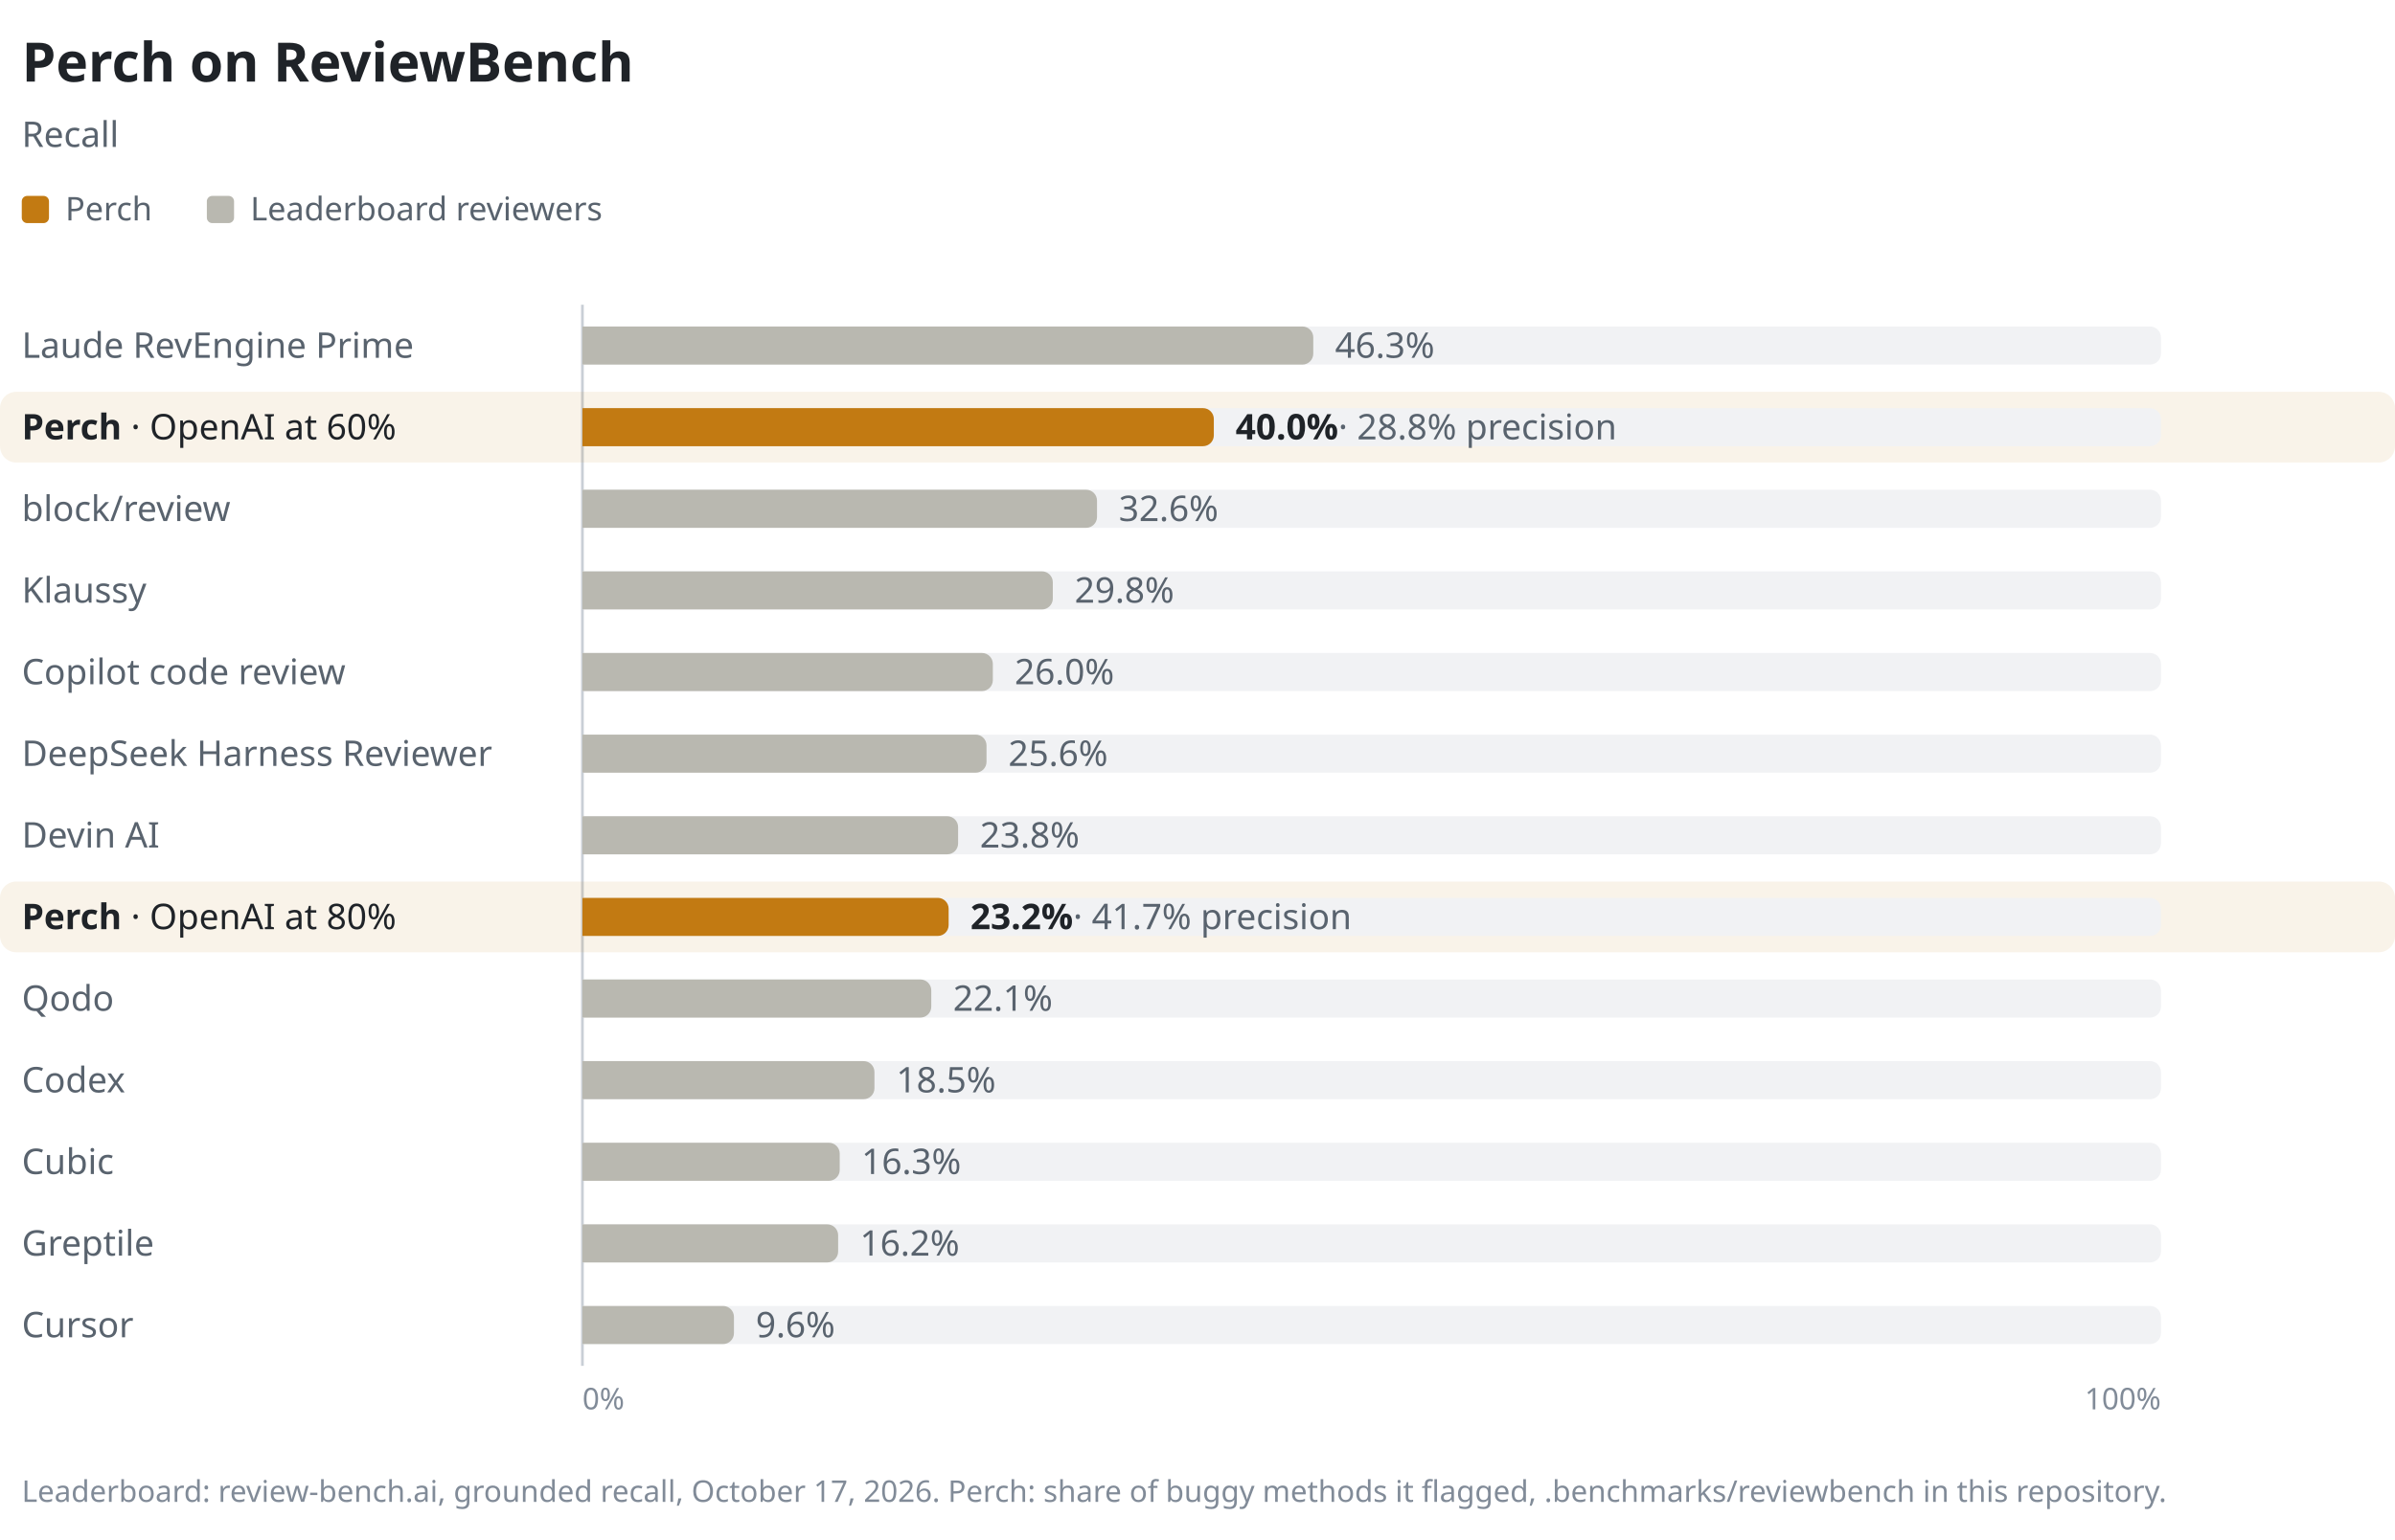
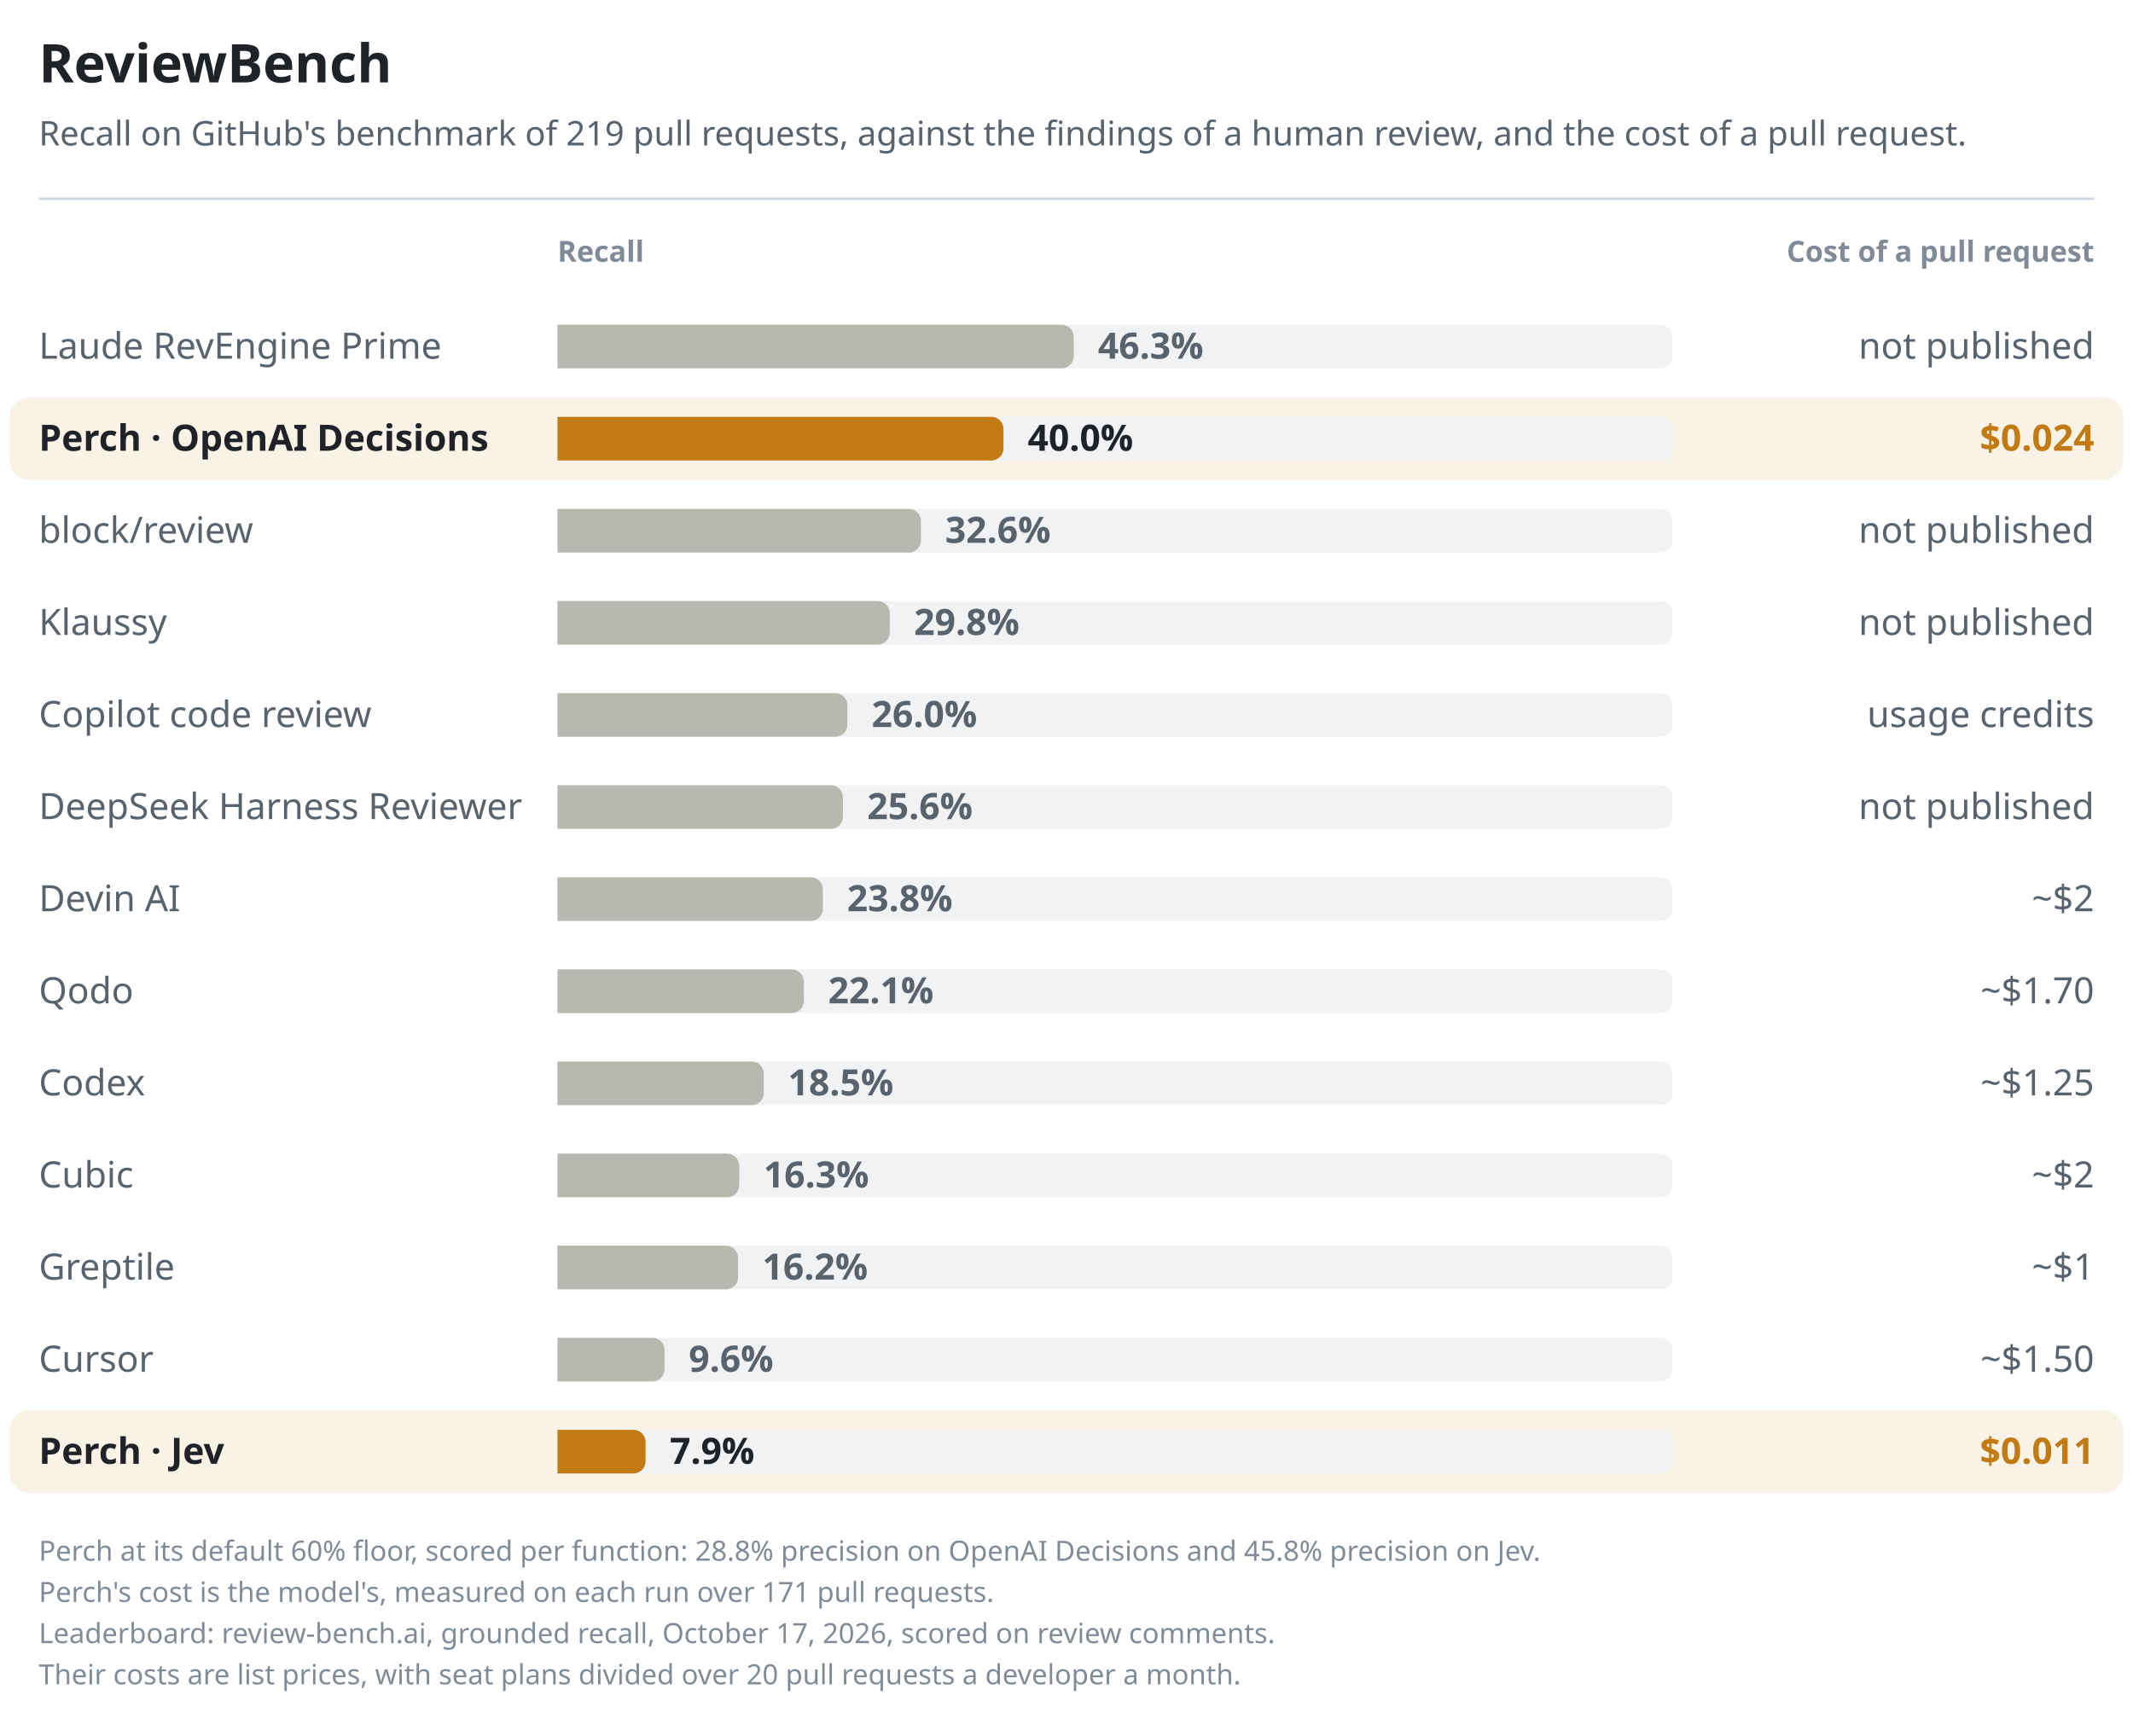
- <svg xmlns="http://www.w3.org/2000/svg" width="880" height="566" viewBox="0 0 880 566" role="img" aria-labelledby="title desc">
+ <svg xmlns="http://www.w3.org/2000/svg" width="880" height="716" viewBox="0 0 880 716" role="img" aria-labelledby="title desc">
  <style>text{font-family:-apple-system, BlinkMacSystemFont, 'Segoe UI', 'Noto Sans', Helvetica, Arial, sans-serif}.n{font-variant-numeric:tabular-nums}</style>
-   <text x="8" y="30" font-size="20" font-weight="600" fill="#1f2328">Perch on ReviewBench</text>
-   <text x="8" y="54" font-size="13" fill="#59636e">Recall</text>
-   <rect x="8" y="72" width="10" height="10" rx="2" fill="#c27a12" />
-   <text x="24" y="81" font-size="12" fill="#59636e">Perch</text>
-   <rect x="76" y="72" width="10" height="10" rx="2" fill="#b9b8b0" />
-   <text x="92" y="81" font-size="12" fill="#59636e">Leaderboard reviewers</text>
-   <line x1="214" y1="112" x2="214" y2="502" stroke="#c9cfd6" stroke-width="1" />
-   <text class="n" x="214" y="518" font-size="11" fill="#818b98">0%</text>
-   <text class="n" x="794" y="518" font-size="11" text-anchor="end" fill="#818b98">100%</text>
-   <text x="8" y="131.5" font-size="13" fill="#59636e">Laude RevEngine Prime</text>
-   <path d="M214,120h576a4,4 0 0 1 4,4v6a4,4 0 0 1 -4,4h-576z" fill="#f1f2f4" />
-   <path d="M214,120h264.54a4,4 0 0 1 4,4v6a4,4 0 0 1 -4,4h-264.54z" fill="#b9b8b0" />
-   <text class="n" x="490.54" y="131.5" font-size="13" fill="#59636e">46.3%</text>
-   <rect x="0" y="144" width="880" height="26" rx="6" fill="#c27a12" fill-opacity="0.09" />
-   <text x="8" y="161.5" font-size="13" fill="#1f2328">
-     <tspan font-weight="600">Perch</tspan> · OpenAI at 60%</text>
-   <path d="M214,150h576a4,4 0 0 1 4,4v6a4,4 0 0 1 -4,4h-576z" fill="#f1f2f4" />
-   <path d="M214,150h228a4,4 0 0 1 4,4v6a4,4 0 0 1 -4,4h-228z" fill="#c27a12" />
-   <text class="n" x="454" y="161.5" font-size="13" font-weight="600" fill="#1f2328">40.0%<tspan font-weight="400" fill="#59636e"> · 28.8% precision</tspan>
-   </text>
-   <text x="8" y="191.5" font-size="13" fill="#59636e">block/review</text>
-   <path d="M214,180h576a4,4 0 0 1 4,4v6a4,4 0 0 1 -4,4h-576z" fill="#f1f2f4" />
-   <path d="M214,180h185.08a4,4 0 0 1 4,4v6a4,4 0 0 1 -4,4h-185.08z" fill="#b9b8b0" />
-   <text class="n" x="411.08" y="191.5" font-size="13" fill="#59636e">32.6%</text>
-   <text x="8" y="221.5" font-size="13" fill="#59636e">Klaussy</text>
-   <path d="M214,210h576a4,4 0 0 1 4,4v6a4,4 0 0 1 -4,4h-576z" fill="#f1f2f4" />
-   <path d="M214,210h168.84a4,4 0 0 1 4,4v6a4,4 0 0 1 -4,4h-168.84z" fill="#b9b8b0" />
-   <text class="n" x="394.84" y="221.5" font-size="13" fill="#59636e">29.8%</text>
-   <text x="8" y="251.5" font-size="13" fill="#59636e">Copilot code review</text>
-   <path d="M214,240h576a4,4 0 0 1 4,4v6a4,4 0 0 1 -4,4h-576z" fill="#f1f2f4" />
-   <path d="M214,240h146.8a4,4 0 0 1 4,4v6a4,4 0 0 1 -4,4h-146.8z" fill="#b9b8b0" />
-   <text class="n" x="372.8" y="251.5" font-size="13" fill="#59636e">26.0%</text>
-   <text x="8" y="281.5" font-size="13" fill="#59636e">DeepSeek Harness Reviewer</text>
-   <path d="M214,270h576a4,4 0 0 1 4,4v6a4,4 0 0 1 -4,4h-576z" fill="#f1f2f4" />
-   <path d="M214,270h144.48a4,4 0 0 1 4,4v6a4,4 0 0 1 -4,4h-144.48z" fill="#b9b8b0" />
-   <text class="n" x="370.48" y="281.5" font-size="13" fill="#59636e">25.6%</text>
-   <text x="8" y="311.5" font-size="13" fill="#59636e">Devin AI</text>
-   <path d="M214,300h576a4,4 0 0 1 4,4v6a4,4 0 0 1 -4,4h-576z" fill="#f1f2f4" />
-   <path d="M214,300h134.04a4,4 0 0 1 4,4v6a4,4 0 0 1 -4,4h-134.04z" fill="#b9b8b0" />
-   <text class="n" x="360.04" y="311.5" font-size="13" fill="#59636e">23.8%</text>
-   <rect x="0" y="324" width="880" height="26" rx="6" fill="#c27a12" fill-opacity="0.09" />
-   <text x="8" y="341.5" font-size="13" fill="#1f2328">
-     <tspan font-weight="600">Perch</tspan> · OpenAI at 80%</text>
-   <path d="M214,330h576a4,4 0 0 1 4,4v6a4,4 0 0 1 -4,4h-576z" fill="#f1f2f4" />
-   <path d="M214,330h130.56a4,4 0 0 1 4,4v6a4,4 0 0 1 -4,4h-130.56z" fill="#c27a12" />
-   <text class="n" x="356.56" y="341.5" font-size="13" font-weight="600" fill="#1f2328">23.2%<tspan font-weight="400" fill="#59636e"> · 41.7% precision</tspan>
-   </text>
-   <text x="8" y="371.5" font-size="13" fill="#59636e">Qodo</text>
-   <path d="M214,360h576a4,4 0 0 1 4,4v6a4,4 0 0 1 -4,4h-576z" fill="#f1f2f4" />
-   <path d="M214,360h124.18a4,4 0 0 1 4,4v6a4,4 0 0 1 -4,4h-124.18z" fill="#b9b8b0" />
-   <text class="n" x="350.18" y="371.5" font-size="13" fill="#59636e">22.1%</text>
-   <text x="8" y="401.5" font-size="13" fill="#59636e">Codex</text>
-   <path d="M214,390h576a4,4 0 0 1 4,4v6a4,4 0 0 1 -4,4h-576z" fill="#f1f2f4" />
-   <path d="M214,390h103.3a4,4 0 0 1 4,4v6a4,4 0 0 1 -4,4h-103.3z" fill="#b9b8b0" />
-   <text class="n" x="329.3" y="401.5" font-size="13" fill="#59636e">18.5%</text>
-   <text x="8" y="431.5" font-size="13" fill="#59636e">Cubic</text>
-   <path d="M214,420h576a4,4 0 0 1 4,4v6a4,4 0 0 1 -4,4h-576z" fill="#f1f2f4" />
-   <path d="M214,420h90.54a4,4 0 0 1 4,4v6a4,4 0 0 1 -4,4h-90.54z" fill="#b9b8b0" />
-   <text class="n" x="316.54" y="431.5" font-size="13" fill="#59636e">16.3%</text>
-   <text x="8" y="461.5" font-size="13" fill="#59636e">Greptile</text>
-   <path d="M214,450h576a4,4 0 0 1 4,4v6a4,4 0 0 1 -4,4h-576z" fill="#f1f2f4" />
-   <path d="M214,450h89.96a4,4 0 0 1 4,4v6a4,4 0 0 1 -4,4h-89.96z" fill="#b9b8b0" />
-   <text class="n" x="315.96" y="461.5" font-size="13" fill="#59636e">16.2%</text>
-   <text x="8" y="491.5" font-size="13" fill="#59636e">Cursor</text>
-   <path d="M214,480h576a4,4 0 0 1 4,4v6a4,4 0 0 1 -4,4h-576z" fill="#f1f2f4" />
-   <path d="M214,480h51.68a4,4 0 0 1 4,4v6a4,4 0 0 1 -4,4h-51.68z" fill="#b9b8b0" />
-   <text class="n" x="277.68" y="491.5" font-size="13" fill="#59636e">9.6%</text>
-   <text x="8" y="552" font-size="11" fill="#818b98">Leaderboard: review-bench.ai, grounded recall, October 17, 2026. Perch: share of buggy methods it flagged, .benchmarks/reviewbench in this repository.</text>
+   <text x="16" y="34" font-size="22" font-weight="700" fill="#1f2328">ReviewBench</text>
+   <text x="16" y="60" font-size="14" fill="#59636e">Recall on GitHub's benchmark of 219 pull requests, against the findings of a human review, and the cost of a pull request.</text>
+   <line x1="16" y1="82" x2="864" y2="82" stroke="#d1d9e0" stroke-width="1" />
+   <text x="230" y="108" font-size="12" font-weight="600" fill="#818b98">Recall</text>
+   <text x="864" y="108" font-size="12" font-weight="600" text-anchor="end" fill="#818b98">Cost of a pull request</text>
+   <text x="16" y="148" font-size="15" fill="#59636e">Laude RevEngine Prime</text>
+   <path d="M230,134h455a5,5 0 0 1 5,5v8a5,5 0 0 1 -5,5h-455z" fill="#f1f2f4" />
+   <path d="M230,134h207.98a5,5 0 0 1 5,5v8a5,5 0 0 1 -5,5h-207.98z" fill="#b9b8b0" />
+   <text class="n" x="452.98" y="148" font-size="15" font-weight="600" fill="#59636e">46.3%</text>
+   <text class="n" x="864" y="148" font-size="15" text-anchor="end" font-weight="400" fill="#59636e">not published</text>
+   <rect x="4" y="164" width="872" height="34" rx="8" fill="#c27a12" fill-opacity="0.1" />
+   <text x="16" y="186" font-size="15" font-weight="700" fill="#1f2328">Perch · OpenAI Decisions</text>
+   <path d="M230,172h455a5,5 0 0 1 5,5v8a5,5 0 0 1 -5,5h-455z" fill="#f1f2f4" />
+   <path d="M230,172h179a5,5 0 0 1 5,5v8a5,5 0 0 1 -5,5h-179z" fill="#c27a12" />
+   <text class="n" x="424" y="186" font-size="15" font-weight="700" fill="#1f2328">40.0%</text>
+   <text class="n" x="864" y="186" font-size="15" text-anchor="end" font-weight="700" fill="#c27a12">$0.024</text>
+   <text x="16" y="224" font-size="15" fill="#59636e">block/review</text>
+   <path d="M230,210h455a5,5 0 0 1 5,5v8a5,5 0 0 1 -5,5h-455z" fill="#f1f2f4" />
+   <path d="M230,210h144.96a5,5 0 0 1 5,5v8a5,5 0 0 1 -5,5h-144.96z" fill="#b9b8b0" />
+   <text class="n" x="389.96" y="224" font-size="15" font-weight="600" fill="#59636e">32.6%</text>
+   <text class="n" x="864" y="224" font-size="15" text-anchor="end" font-weight="400" fill="#59636e">not published</text>
+   <text x="16" y="262" font-size="15" fill="#59636e">Klaussy</text>
+   <path d="M230,248h455a5,5 0 0 1 5,5v8a5,5 0 0 1 -5,5h-455z" fill="#f1f2f4" />
+   <path d="M230,248h132.08a5,5 0 0 1 5,5v8a5,5 0 0 1 -5,5h-132.08z" fill="#b9b8b0" />
+   <text class="n" x="377.08" y="262" font-size="15" font-weight="600" fill="#59636e">29.8%</text>
+   <text class="n" x="864" y="262" font-size="15" text-anchor="end" font-weight="400" fill="#59636e">not published</text>
+   <text x="16" y="300" font-size="15" fill="#59636e">Copilot code review</text>
+   <path d="M230,286h455a5,5 0 0 1 5,5v8a5,5 0 0 1 -5,5h-455z" fill="#f1f2f4" />
+   <path d="M230,286h114.6a5,5 0 0 1 5,5v8a5,5 0 0 1 -5,5h-114.6z" fill="#b9b8b0" />
+   <text class="n" x="359.6" y="300" font-size="15" font-weight="600" fill="#59636e">26.0%</text>
+   <text class="n" x="864" y="300" font-size="15" text-anchor="end" font-weight="400" fill="#59636e">usage credits</text>
+   <text x="16" y="338" font-size="15" fill="#59636e">DeepSeek Harness Reviewer</text>
+   <path d="M230,324h455a5,5 0 0 1 5,5v8a5,5 0 0 1 -5,5h-455z" fill="#f1f2f4" />
+   <path d="M230,324h112.76a5,5 0 0 1 5,5v8a5,5 0 0 1 -5,5h-112.76z" fill="#b9b8b0" />
+   <text class="n" x="357.76" y="338" font-size="15" font-weight="600" fill="#59636e">25.6%</text>
+   <text class="n" x="864" y="338" font-size="15" text-anchor="end" font-weight="400" fill="#59636e">not published</text>
+   <text x="16" y="376" font-size="15" fill="#59636e">Devin AI</text>
+   <path d="M230,362h455a5,5 0 0 1 5,5v8a5,5 0 0 1 -5,5h-455z" fill="#f1f2f4" />
+   <path d="M230,362h104.48a5,5 0 0 1 5,5v8a5,5 0 0 1 -5,5h-104.48z" fill="#b9b8b0" />
+   <text class="n" x="349.48" y="376" font-size="15" font-weight="600" fill="#59636e">23.8%</text>
+   <text class="n" x="864" y="376" font-size="15" text-anchor="end" font-weight="400" fill="#59636e">~$2</text>
+   <text x="16" y="414" font-size="15" fill="#59636e">Qodo</text>
+   <path d="M230,400h455a5,5 0 0 1 5,5v8a5,5 0 0 1 -5,5h-455z" fill="#f1f2f4" />
+   <path d="M230,400h96.66a5,5 0 0 1 5,5v8a5,5 0 0 1 -5,5h-96.66z" fill="#b9b8b0" />
+   <text class="n" x="341.66" y="414" font-size="15" font-weight="600" fill="#59636e">22.1%</text>
+   <text class="n" x="864" y="414" font-size="15" text-anchor="end" font-weight="400" fill="#59636e">~$1.70</text>
+   <text x="16" y="452" font-size="15" fill="#59636e">Codex</text>
+   <path d="M230,438h455a5,5 0 0 1 5,5v8a5,5 0 0 1 -5,5h-455z" fill="#f1f2f4" />
+   <path d="M230,438h80.1a5,5 0 0 1 5,5v8a5,5 0 0 1 -5,5h-80.1z" fill="#b9b8b0" />
+   <text class="n" x="325.1" y="452" font-size="15" font-weight="600" fill="#59636e">18.5%</text>
+   <text class="n" x="864" y="452" font-size="15" text-anchor="end" font-weight="400" fill="#59636e">~$1.25</text>
+   <text x="16" y="490" font-size="15" fill="#59636e">Cubic</text>
+   <path d="M230,476h455a5,5 0 0 1 5,5v8a5,5 0 0 1 -5,5h-455z" fill="#f1f2f4" />
+   <path d="M230,476h69.98a5,5 0 0 1 5,5v8a5,5 0 0 1 -5,5h-69.98z" fill="#b9b8b0" />
+   <text class="n" x="314.98" y="490" font-size="15" font-weight="600" fill="#59636e">16.3%</text>
+   <text class="n" x="864" y="490" font-size="15" text-anchor="end" font-weight="400" fill="#59636e">~$2</text>
+   <text x="16" y="528" font-size="15" fill="#59636e">Greptile</text>
+   <path d="M230,514h455a5,5 0 0 1 5,5v8a5,5 0 0 1 -5,5h-455z" fill="#f1f2f4" />
+   <path d="M230,514h69.52a5,5 0 0 1 5,5v8a5,5 0 0 1 -5,5h-69.52z" fill="#b9b8b0" />
+   <text class="n" x="314.52" y="528" font-size="15" font-weight="600" fill="#59636e">16.2%</text>
+   <text class="n" x="864" y="528" font-size="15" text-anchor="end" font-weight="400" fill="#59636e">~$1</text>
+   <text x="16" y="566" font-size="15" fill="#59636e">Cursor</text>
+   <path d="M230,552h455a5,5 0 0 1 5,5v8a5,5 0 0 1 -5,5h-455z" fill="#f1f2f4" />
+   <path d="M230,552h39.16a5,5 0 0 1 5,5v8a5,5 0 0 1 -5,5h-39.16z" fill="#b9b8b0" />
+   <text class="n" x="284.16" y="566" font-size="15" font-weight="600" fill="#59636e">9.6%</text>
+   <text class="n" x="864" y="566" font-size="15" text-anchor="end" font-weight="400" fill="#59636e">~$1.50</text>
+   <rect x="4" y="582" width="872" height="34" rx="8" fill="#c27a12" fill-opacity="0.1" />
+   <text x="16" y="604" font-size="15" font-weight="700" fill="#1f2328">Perch · Jev</text>
+   <path d="M230,590h455a5,5 0 0 1 5,5v8a5,5 0 0 1 -5,5h-455z" fill="#f1f2f4" />
+   <path d="M230,590h31.34a5,5 0 0 1 5,5v8a5,5 0 0 1 -5,5h-31.34z" fill="#c27a12" />
+   <text class="n" x="276.34" y="604" font-size="15" font-weight="700" fill="#1f2328">7.9%</text>
+   <text class="n" x="864" y="604" font-size="15" text-anchor="end" font-weight="700" fill="#c27a12">$0.011</text>
+   <text x="16" y="644" font-size="11.5" fill="#818b98">Perch at its default 60% floor, scored per function: 28.8% precision on OpenAI Decisions and 45.8% precision on Jev.</text>
+   <text x="16" y="661" font-size="11.5" fill="#818b98">Perch's cost is the model's, measured on each run over 171 pull requests.</text>
+   <text x="16" y="678" font-size="11.5" fill="#818b98">Leaderboard: review-bench.ai, grounded recall, October 17, 2026, scored on review comments.</text>
+   <text x="16" y="695" font-size="11.5" fill="#818b98">Their costs are list prices, with seat plans divided over 20 pull requests a developer a month.</text>
</svg>
